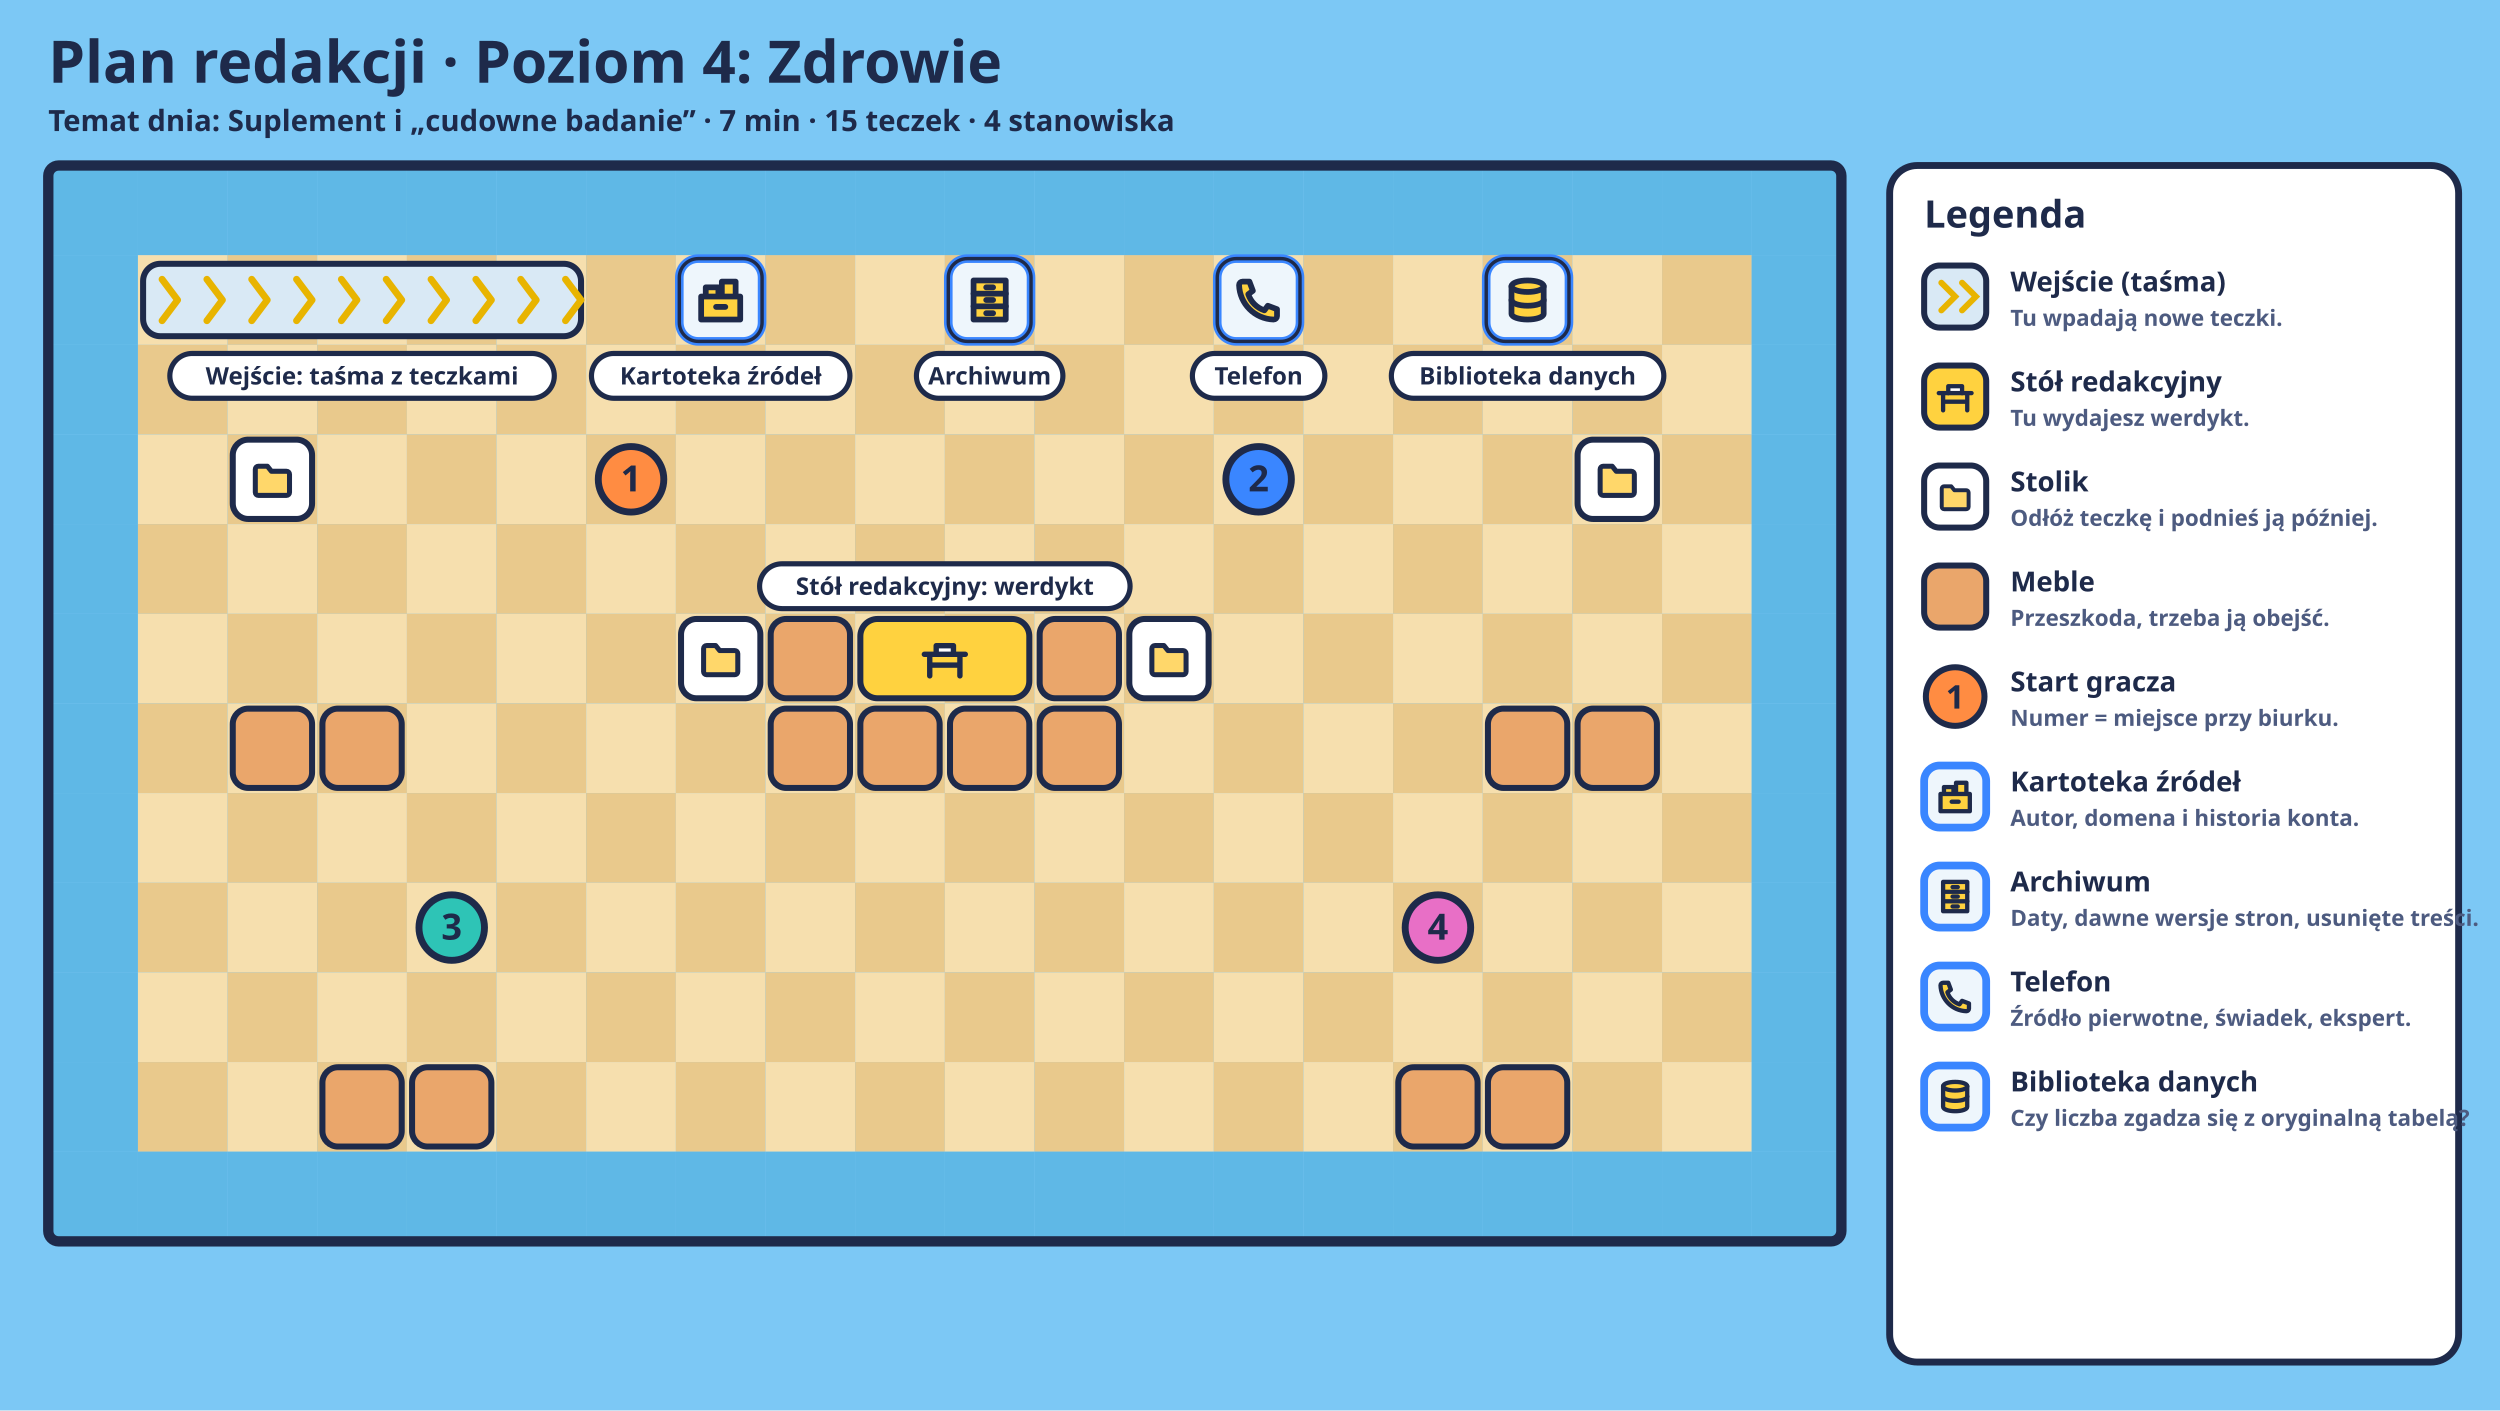
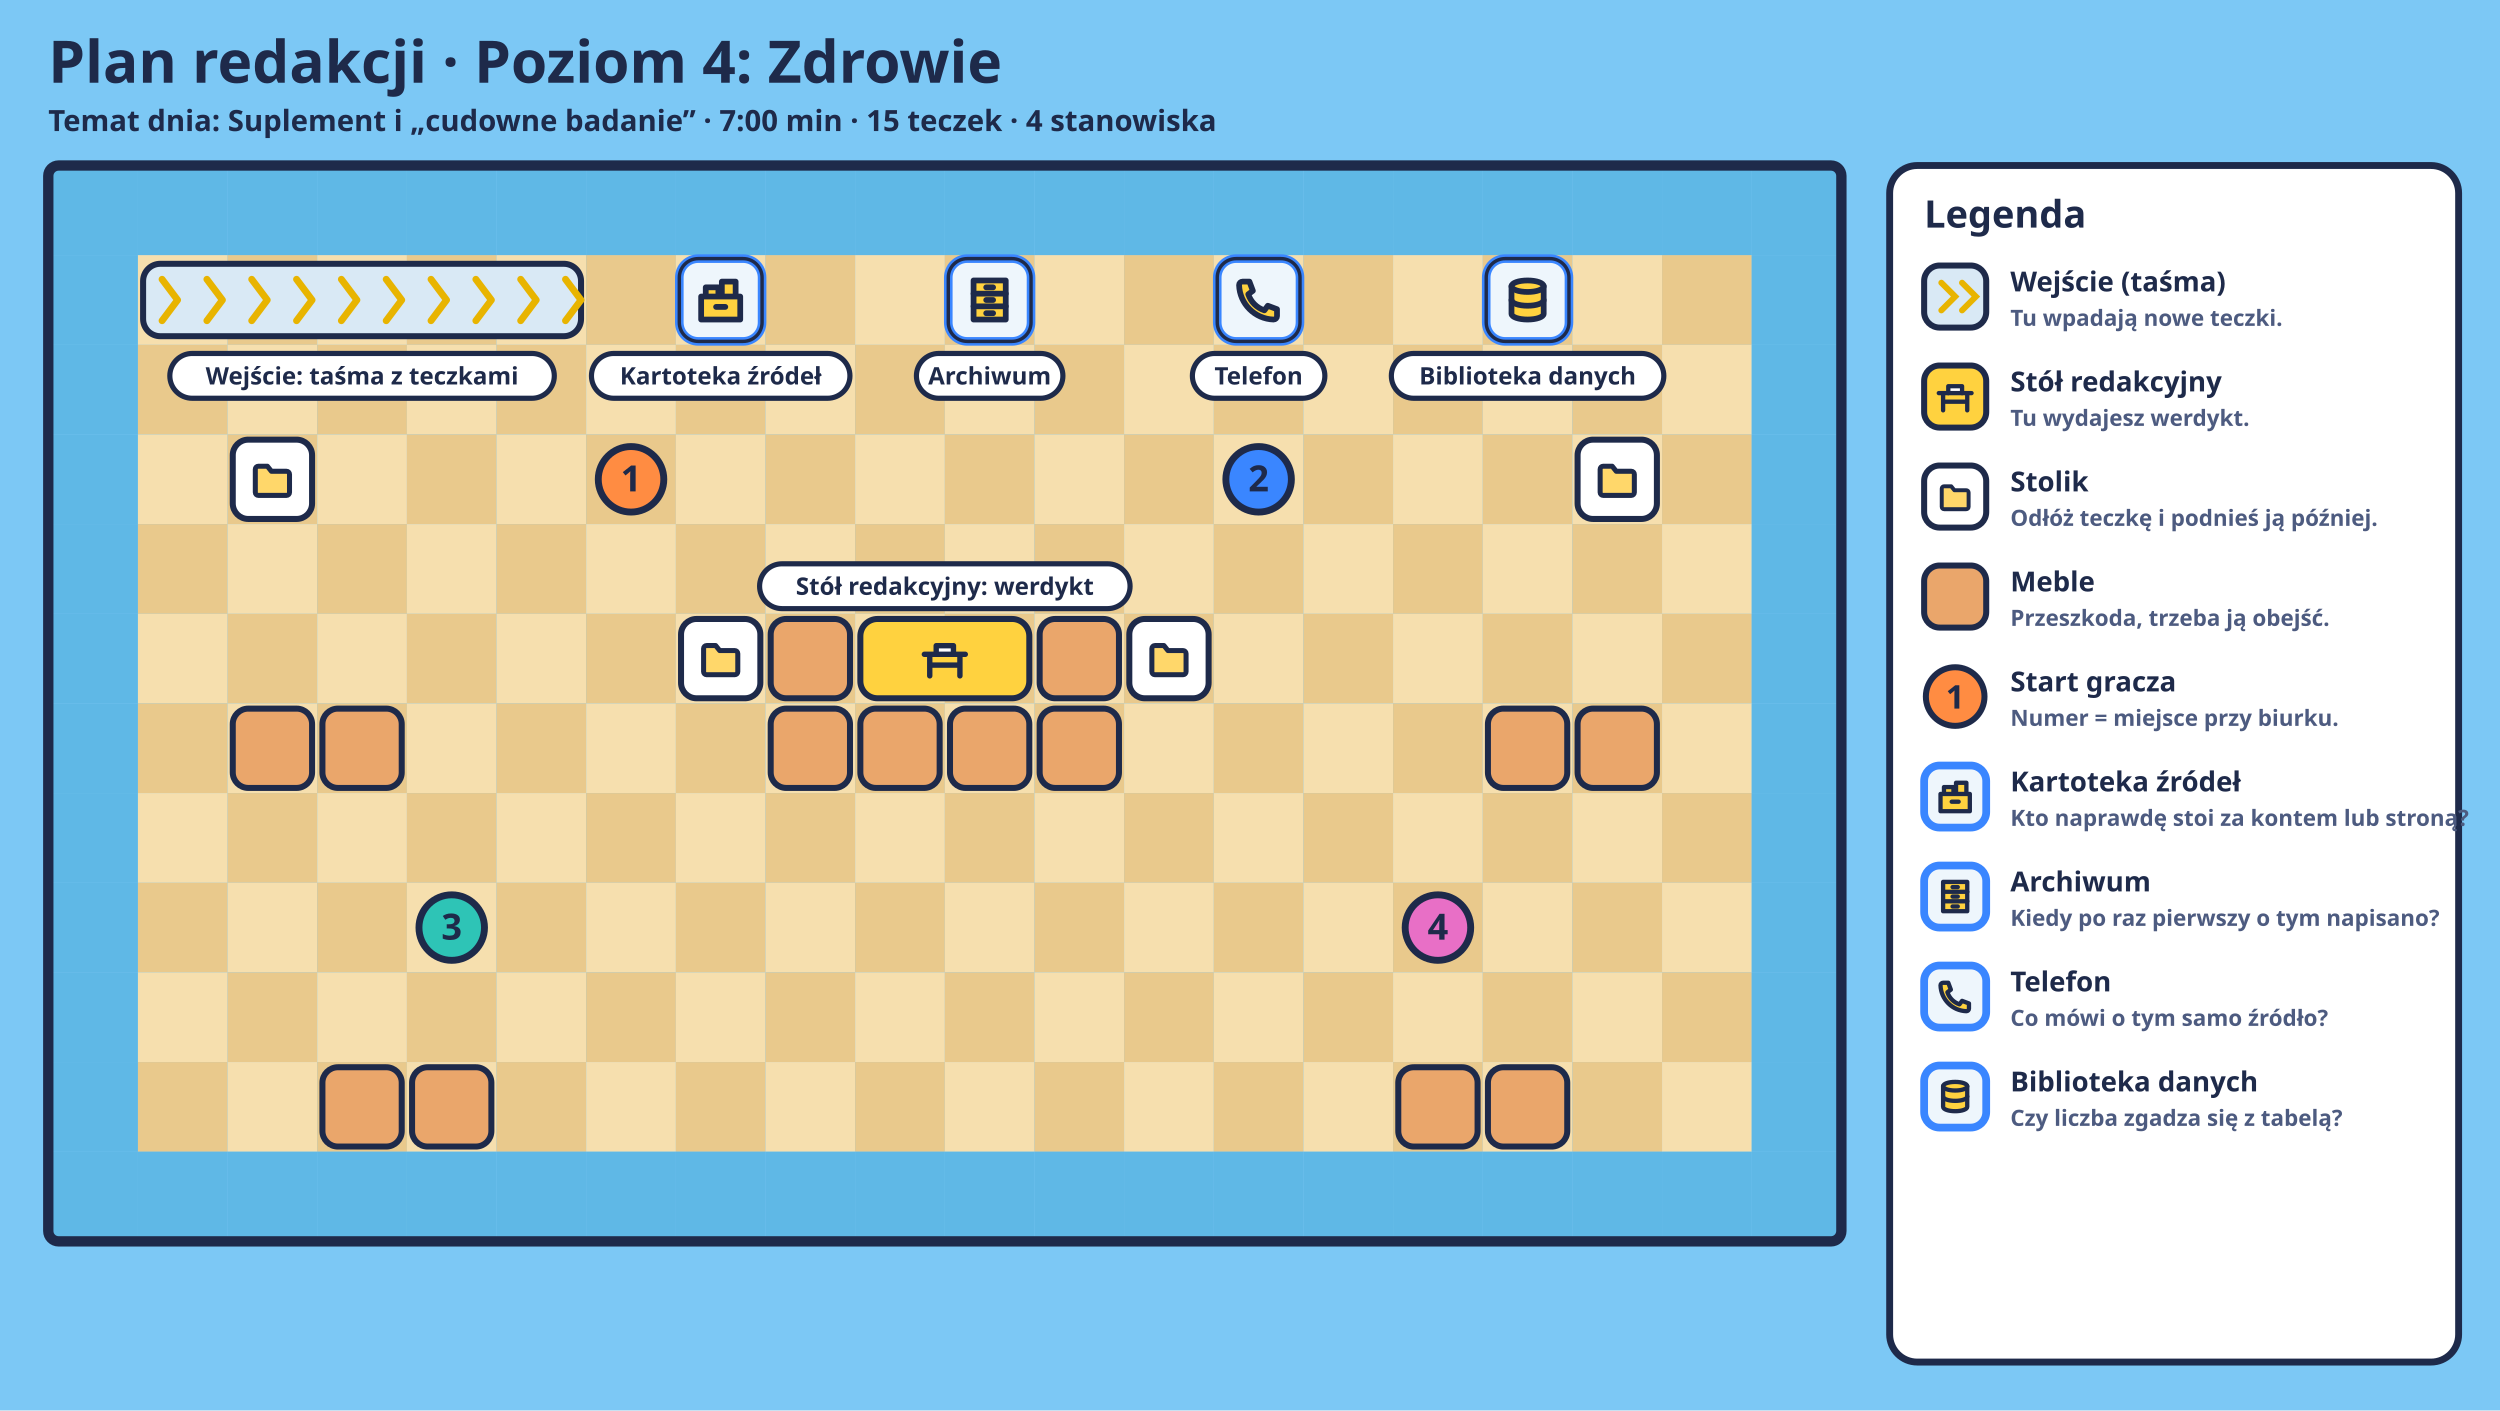
<svg xmlns="http://www.w3.org/2000/svg" viewBox="0 0 1450 818" width="1450" height="818" role="img" aria-label="Plan redakcji, Poziom 4: Zdrowie">
  <style>@font-face{font-family:'Baloo 2';font-weight:400 800;font-style:normal;font-display:block;src:url('../assets/fonts/baloo-2-latin.woff2') format('woff2');unicode-range:U+0000-00FF,U+0131,U+0152-0153,U+02BB-02BC,U+02C6,U+02DA,U+02DC,U+2000-206F,U+20AC,U+2122,U+2191,U+2193,U+2212,U+2215,U+FEFF,U+FFFD;}
@font-face{font-family:'Baloo 2';font-weight:400 800;font-style:normal;font-display:block;src:url('../assets/fonts/baloo-2-latin-ext.woff2') format('woff2');unicode-range:U+0100-02BA,U+02BD-02C5,U+02C7-02CC,U+02CE-02D7,U+02DD-02FF,U+0304,U+0308,U+0329,U+1D00-1DBF,U+1E00-1E9F,U+1EF2-1EFF,U+2020,U+20A0-20AB,U+20AD-20C0,U+2113,U+2C60-2C7F,U+A720-A7FF;}
@font-face{font-family:'Nunito';font-weight:400 800;font-style:normal;font-display:block;src:url('../assets/fonts/nunito-latin.woff2') format('woff2');unicode-range:U+0000-00FF,U+0131,U+0152-0153,U+02BB-02BC,U+02C6,U+02DA,U+02DC,U+2000-206F,U+20AC,U+2122,U+2191,U+2193,U+2212,U+2215,U+FEFF,U+FFFD;}
@font-face{font-family:'Nunito';font-weight:400 800;font-style:normal;font-display:block;src:url('../assets/fonts/nunito-latin-ext.woff2') format('woff2');unicode-range:U+0100-02BA,U+02BD-02C5,U+02C7-02CC,U+02CE-02D7,U+02DD-02FF,U+0304,U+0308,U+0329,U+1D00-1DBF,U+1E00-1E9F,U+1EF2-1EFF,U+2020,U+20A0-20AB,U+20AD-20C0,U+2113,U+2C60-2C7F,U+A720-A7FF;}</style>
  <rect width="1450" height="818" fill="#7cc8f5" />
  <text x="28" y="48" font-family="'Baloo 2',sans-serif" font-weight="800" font-size="34" fill="#1e2a4a">Plan redakcji · Poziom 4: Zdrowie</text>
-   <text x="28" y="76" font-family="Nunito,sans-serif" font-weight="700" font-size="17" fill="#1e2a4a">Temat dnia: Suplement i „cudowne badanie” · 7 min · 15 teczek · 4 stanowiska</text>
+   <text x="28" y="76" font-family="Nunito,sans-serif" font-weight="700" font-size="17" fill="#1e2a4a">Temat dnia: Suplement i „cudowne badanie” · 7:00 min · 15 teczek · 4 stanowiska</text>
  <rect x="28" y="96" width="52" height="52" fill="#5fb8e6" />
  <rect x="80" y="96" width="52" height="52" fill="#5fb8e6" />
  <rect x="132" y="96" width="52" height="52" fill="#5fb8e6" />
  <rect x="184" y="96" width="52" height="52" fill="#5fb8e6" />
  <rect x="236" y="96" width="52" height="52" fill="#5fb8e6" />
  <rect x="288" y="96" width="52" height="52" fill="#5fb8e6" />
  <rect x="340" y="96" width="52" height="52" fill="#5fb8e6" />
  <rect x="392" y="96" width="52" height="52" fill="#5fb8e6" />
  <rect x="444" y="96" width="52" height="52" fill="#5fb8e6" />
  <rect x="496" y="96" width="52" height="52" fill="#5fb8e6" />
  <rect x="548" y="96" width="52" height="52" fill="#5fb8e6" />
  <rect x="600" y="96" width="52" height="52" fill="#5fb8e6" />
  <rect x="652" y="96" width="52" height="52" fill="#5fb8e6" />
  <rect x="704" y="96" width="52" height="52" fill="#5fb8e6" />
  <rect x="756" y="96" width="52" height="52" fill="#5fb8e6" />
  <rect x="808" y="96" width="52" height="52" fill="#5fb8e6" />
  <rect x="860" y="96" width="52" height="52" fill="#5fb8e6" />
  <rect x="912" y="96" width="52" height="52" fill="#5fb8e6" />
  <rect x="964" y="96" width="52" height="52" fill="#5fb8e6" />
  <rect x="1016" y="96" width="52" height="52" fill="#5fb8e6" />
  <rect x="28" y="148" width="52" height="52" fill="#5fb8e6" />
  <rect x="80" y="148" width="52" height="52" fill="#f6dfae" />
  <rect x="132" y="148" width="52" height="52" fill="#e9c98c" />
  <rect x="184" y="148" width="52" height="52" fill="#f6dfae" />
  <rect x="236" y="148" width="52" height="52" fill="#e9c98c" />
  <rect x="288" y="148" width="52" height="52" fill="#f6dfae" />
  <rect x="340" y="148" width="52" height="52" fill="#e9c98c" />
  <rect x="392" y="148" width="52" height="52" fill="#f6dfae" />
  <rect x="444" y="148" width="52" height="52" fill="#e9c98c" />
  <rect x="496" y="148" width="52" height="52" fill="#f6dfae" />
  <rect x="548" y="148" width="52" height="52" fill="#e9c98c" />
  <rect x="600" y="148" width="52" height="52" fill="#f6dfae" />
  <rect x="652" y="148" width="52" height="52" fill="#e9c98c" />
  <rect x="704" y="148" width="52" height="52" fill="#f6dfae" />
  <rect x="756" y="148" width="52" height="52" fill="#e9c98c" />
  <rect x="808" y="148" width="52" height="52" fill="#f6dfae" />
  <rect x="860" y="148" width="52" height="52" fill="#e9c98c" />
  <rect x="912" y="148" width="52" height="52" fill="#f6dfae" />
  <rect x="964" y="148" width="52" height="52" fill="#e9c98c" />
  <rect x="1016" y="148" width="52" height="52" fill="#5fb8e6" />
  <rect x="28" y="200" width="52" height="52" fill="#5fb8e6" />
  <rect x="80" y="200" width="52" height="52" fill="#e9c98c" />
  <rect x="132" y="200" width="52" height="52" fill="#f6dfae" />
  <rect x="184" y="200" width="52" height="52" fill="#e9c98c" />
  <rect x="236" y="200" width="52" height="52" fill="#f6dfae" />
  <rect x="288" y="200" width="52" height="52" fill="#e9c98c" />
  <rect x="340" y="200" width="52" height="52" fill="#f6dfae" />
  <rect x="392" y="200" width="52" height="52" fill="#e9c98c" />
  <rect x="444" y="200" width="52" height="52" fill="#f6dfae" />
  <rect x="496" y="200" width="52" height="52" fill="#e9c98c" />
  <rect x="548" y="200" width="52" height="52" fill="#f6dfae" />
  <rect x="600" y="200" width="52" height="52" fill="#e9c98c" />
  <rect x="652" y="200" width="52" height="52" fill="#f6dfae" />
  <rect x="704" y="200" width="52" height="52" fill="#e9c98c" />
  <rect x="756" y="200" width="52" height="52" fill="#f6dfae" />
  <rect x="808" y="200" width="52" height="52" fill="#e9c98c" />
  <rect x="860" y="200" width="52" height="52" fill="#f6dfae" />
  <rect x="912" y="200" width="52" height="52" fill="#e9c98c" />
  <rect x="964" y="200" width="52" height="52" fill="#f6dfae" />
  <rect x="1016" y="200" width="52" height="52" fill="#5fb8e6" />
  <rect x="28" y="252" width="52" height="52" fill="#5fb8e6" />
  <rect x="80" y="252" width="52" height="52" fill="#f6dfae" />
  <rect x="132" y="252" width="52" height="52" fill="#e9c98c" />
  <rect x="184" y="252" width="52" height="52" fill="#f6dfae" />
  <rect x="236" y="252" width="52" height="52" fill="#e9c98c" />
  <rect x="288" y="252" width="52" height="52" fill="#f6dfae" />
  <rect x="340" y="252" width="52" height="52" fill="#e9c98c" />
  <rect x="392" y="252" width="52" height="52" fill="#f6dfae" />
  <rect x="444" y="252" width="52" height="52" fill="#e9c98c" />
  <rect x="496" y="252" width="52" height="52" fill="#f6dfae" />
  <rect x="548" y="252" width="52" height="52" fill="#e9c98c" />
  <rect x="600" y="252" width="52" height="52" fill="#f6dfae" />
  <rect x="652" y="252" width="52" height="52" fill="#e9c98c" />
  <rect x="704" y="252" width="52" height="52" fill="#f6dfae" />
  <rect x="756" y="252" width="52" height="52" fill="#e9c98c" />
  <rect x="808" y="252" width="52" height="52" fill="#f6dfae" />
  <rect x="860" y="252" width="52" height="52" fill="#e9c98c" />
  <rect x="912" y="252" width="52" height="52" fill="#f6dfae" />
  <rect x="964" y="252" width="52" height="52" fill="#e9c98c" />
  <rect x="1016" y="252" width="52" height="52" fill="#5fb8e6" />
  <rect x="28" y="304" width="52" height="52" fill="#5fb8e6" />
  <rect x="80" y="304" width="52" height="52" fill="#e9c98c" />
  <rect x="132" y="304" width="52" height="52" fill="#f6dfae" />
  <rect x="184" y="304" width="52" height="52" fill="#e9c98c" />
  <rect x="236" y="304" width="52" height="52" fill="#f6dfae" />
  <rect x="288" y="304" width="52" height="52" fill="#e9c98c" />
  <rect x="340" y="304" width="52" height="52" fill="#f6dfae" />
  <rect x="392" y="304" width="52" height="52" fill="#e9c98c" />
  <rect x="444" y="304" width="52" height="52" fill="#f6dfae" />
  <rect x="496" y="304" width="52" height="52" fill="#e9c98c" />
  <rect x="548" y="304" width="52" height="52" fill="#f6dfae" />
  <rect x="600" y="304" width="52" height="52" fill="#e9c98c" />
  <rect x="652" y="304" width="52" height="52" fill="#f6dfae" />
  <rect x="704" y="304" width="52" height="52" fill="#e9c98c" />
  <rect x="756" y="304" width="52" height="52" fill="#f6dfae" />
  <rect x="808" y="304" width="52" height="52" fill="#e9c98c" />
  <rect x="860" y="304" width="52" height="52" fill="#f6dfae" />
  <rect x="912" y="304" width="52" height="52" fill="#e9c98c" />
  <rect x="964" y="304" width="52" height="52" fill="#f6dfae" />
  <rect x="1016" y="304" width="52" height="52" fill="#5fb8e6" />
  <rect x="28" y="356" width="52" height="52" fill="#5fb8e6" />
  <rect x="80" y="356" width="52" height="52" fill="#f6dfae" />
  <rect x="132" y="356" width="52" height="52" fill="#e9c98c" />
  <rect x="184" y="356" width="52" height="52" fill="#f6dfae" />
  <rect x="236" y="356" width="52" height="52" fill="#e9c98c" />
  <rect x="288" y="356" width="52" height="52" fill="#f6dfae" />
  <rect x="340" y="356" width="52" height="52" fill="#e9c98c" />
  <rect x="392" y="356" width="52" height="52" fill="#f6dfae" />
  <rect x="444" y="356" width="52" height="52" fill="#e9c98c" />
  <rect x="496" y="356" width="52" height="52" fill="#f6dfae" />
  <rect x="548" y="356" width="52" height="52" fill="#e9c98c" />
  <rect x="600" y="356" width="52" height="52" fill="#f6dfae" />
  <rect x="652" y="356" width="52" height="52" fill="#e9c98c" />
  <rect x="704" y="356" width="52" height="52" fill="#f6dfae" />
  <rect x="756" y="356" width="52" height="52" fill="#e9c98c" />
  <rect x="808" y="356" width="52" height="52" fill="#f6dfae" />
  <rect x="860" y="356" width="52" height="52" fill="#e9c98c" />
  <rect x="912" y="356" width="52" height="52" fill="#f6dfae" />
  <rect x="964" y="356" width="52" height="52" fill="#e9c98c" />
  <rect x="1016" y="356" width="52" height="52" fill="#5fb8e6" />
  <rect x="28" y="408" width="52" height="52" fill="#5fb8e6" />
  <rect x="80" y="408" width="52" height="52" fill="#e9c98c" />
  <rect x="132" y="408" width="52" height="52" fill="#f6dfae" />
  <rect x="184" y="408" width="52" height="52" fill="#e9c98c" />
  <rect x="236" y="408" width="52" height="52" fill="#f6dfae" />
  <rect x="288" y="408" width="52" height="52" fill="#e9c98c" />
  <rect x="340" y="408" width="52" height="52" fill="#f6dfae" />
  <rect x="392" y="408" width="52" height="52" fill="#e9c98c" />
  <rect x="444" y="408" width="52" height="52" fill="#f6dfae" />
  <rect x="496" y="408" width="52" height="52" fill="#e9c98c" />
  <rect x="548" y="408" width="52" height="52" fill="#f6dfae" />
  <rect x="600" y="408" width="52" height="52" fill="#e9c98c" />
  <rect x="652" y="408" width="52" height="52" fill="#f6dfae" />
  <rect x="704" y="408" width="52" height="52" fill="#e9c98c" />
  <rect x="756" y="408" width="52" height="52" fill="#f6dfae" />
  <rect x="808" y="408" width="52" height="52" fill="#e9c98c" />
  <rect x="860" y="408" width="52" height="52" fill="#f6dfae" />
  <rect x="912" y="408" width="52" height="52" fill="#e9c98c" />
  <rect x="964" y="408" width="52" height="52" fill="#f6dfae" />
  <rect x="1016" y="408" width="52" height="52" fill="#5fb8e6" />
  <rect x="28" y="460" width="52" height="52" fill="#5fb8e6" />
  <rect x="80" y="460" width="52" height="52" fill="#f6dfae" />
  <rect x="132" y="460" width="52" height="52" fill="#e9c98c" />
  <rect x="184" y="460" width="52" height="52" fill="#f6dfae" />
  <rect x="236" y="460" width="52" height="52" fill="#e9c98c" />
  <rect x="288" y="460" width="52" height="52" fill="#f6dfae" />
  <rect x="340" y="460" width="52" height="52" fill="#e9c98c" />
  <rect x="392" y="460" width="52" height="52" fill="#f6dfae" />
  <rect x="444" y="460" width="52" height="52" fill="#e9c98c" />
  <rect x="496" y="460" width="52" height="52" fill="#f6dfae" />
  <rect x="548" y="460" width="52" height="52" fill="#e9c98c" />
  <rect x="600" y="460" width="52" height="52" fill="#f6dfae" />
  <rect x="652" y="460" width="52" height="52" fill="#e9c98c" />
  <rect x="704" y="460" width="52" height="52" fill="#f6dfae" />
  <rect x="756" y="460" width="52" height="52" fill="#e9c98c" />
  <rect x="808" y="460" width="52" height="52" fill="#f6dfae" />
  <rect x="860" y="460" width="52" height="52" fill="#e9c98c" />
  <rect x="912" y="460" width="52" height="52" fill="#f6dfae" />
  <rect x="964" y="460" width="52" height="52" fill="#e9c98c" />
  <rect x="1016" y="460" width="52" height="52" fill="#5fb8e6" />
  <rect x="28" y="512" width="52" height="52" fill="#5fb8e6" />
  <rect x="80" y="512" width="52" height="52" fill="#e9c98c" />
  <rect x="132" y="512" width="52" height="52" fill="#f6dfae" />
  <rect x="184" y="512" width="52" height="52" fill="#e9c98c" />
  <rect x="236" y="512" width="52" height="52" fill="#f6dfae" />
  <rect x="288" y="512" width="52" height="52" fill="#e9c98c" />
  <rect x="340" y="512" width="52" height="52" fill="#f6dfae" />
  <rect x="392" y="512" width="52" height="52" fill="#e9c98c" />
  <rect x="444" y="512" width="52" height="52" fill="#f6dfae" />
  <rect x="496" y="512" width="52" height="52" fill="#e9c98c" />
  <rect x="548" y="512" width="52" height="52" fill="#f6dfae" />
  <rect x="600" y="512" width="52" height="52" fill="#e9c98c" />
  <rect x="652" y="512" width="52" height="52" fill="#f6dfae" />
  <rect x="704" y="512" width="52" height="52" fill="#e9c98c" />
  <rect x="756" y="512" width="52" height="52" fill="#f6dfae" />
  <rect x="808" y="512" width="52" height="52" fill="#e9c98c" />
  <rect x="860" y="512" width="52" height="52" fill="#f6dfae" />
  <rect x="912" y="512" width="52" height="52" fill="#e9c98c" />
  <rect x="964" y="512" width="52" height="52" fill="#f6dfae" />
  <rect x="1016" y="512" width="52" height="52" fill="#5fb8e6" />
  <rect x="28" y="564" width="52" height="52" fill="#5fb8e6" />
  <rect x="80" y="564" width="52" height="52" fill="#f6dfae" />
  <rect x="132" y="564" width="52" height="52" fill="#e9c98c" />
  <rect x="184" y="564" width="52" height="52" fill="#f6dfae" />
  <rect x="236" y="564" width="52" height="52" fill="#e9c98c" />
  <rect x="288" y="564" width="52" height="52" fill="#f6dfae" />
  <rect x="340" y="564" width="52" height="52" fill="#e9c98c" />
  <rect x="392" y="564" width="52" height="52" fill="#f6dfae" />
  <rect x="444" y="564" width="52" height="52" fill="#e9c98c" />
  <rect x="496" y="564" width="52" height="52" fill="#f6dfae" />
  <rect x="548" y="564" width="52" height="52" fill="#e9c98c" />
  <rect x="600" y="564" width="52" height="52" fill="#f6dfae" />
  <rect x="652" y="564" width="52" height="52" fill="#e9c98c" />
  <rect x="704" y="564" width="52" height="52" fill="#f6dfae" />
  <rect x="756" y="564" width="52" height="52" fill="#e9c98c" />
  <rect x="808" y="564" width="52" height="52" fill="#f6dfae" />
  <rect x="860" y="564" width="52" height="52" fill="#e9c98c" />
  <rect x="912" y="564" width="52" height="52" fill="#f6dfae" />
  <rect x="964" y="564" width="52" height="52" fill="#e9c98c" />
  <rect x="1016" y="564" width="52" height="52" fill="#5fb8e6" />
  <rect x="28" y="616" width="52" height="52" fill="#5fb8e6" />
  <rect x="80" y="616" width="52" height="52" fill="#e9c98c" />
  <rect x="132" y="616" width="52" height="52" fill="#f6dfae" />
  <rect x="184" y="616" width="52" height="52" fill="#e9c98c" />
  <rect x="236" y="616" width="52" height="52" fill="#f6dfae" />
  <rect x="288" y="616" width="52" height="52" fill="#e9c98c" />
  <rect x="340" y="616" width="52" height="52" fill="#f6dfae" />
  <rect x="392" y="616" width="52" height="52" fill="#e9c98c" />
  <rect x="444" y="616" width="52" height="52" fill="#f6dfae" />
  <rect x="496" y="616" width="52" height="52" fill="#e9c98c" />
  <rect x="548" y="616" width="52" height="52" fill="#f6dfae" />
  <rect x="600" y="616" width="52" height="52" fill="#e9c98c" />
  <rect x="652" y="616" width="52" height="52" fill="#f6dfae" />
  <rect x="704" y="616" width="52" height="52" fill="#e9c98c" />
  <rect x="756" y="616" width="52" height="52" fill="#f6dfae" />
  <rect x="808" y="616" width="52" height="52" fill="#e9c98c" />
  <rect x="860" y="616" width="52" height="52" fill="#f6dfae" />
  <rect x="912" y="616" width="52" height="52" fill="#e9c98c" />
  <rect x="964" y="616" width="52" height="52" fill="#f6dfae" />
  <rect x="1016" y="616" width="52" height="52" fill="#5fb8e6" />
  <rect x="28" y="668" width="52" height="52" fill="#5fb8e6" />
  <rect x="80" y="668" width="52" height="52" fill="#5fb8e6" />
  <rect x="132" y="668" width="52" height="52" fill="#5fb8e6" />
  <rect x="184" y="668" width="52" height="52" fill="#5fb8e6" />
  <rect x="236" y="668" width="52" height="52" fill="#5fb8e6" />
  <rect x="288" y="668" width="52" height="52" fill="#5fb8e6" />
  <rect x="340" y="668" width="52" height="52" fill="#5fb8e6" />
  <rect x="392" y="668" width="52" height="52" fill="#5fb8e6" />
  <rect x="444" y="668" width="52" height="52" fill="#5fb8e6" />
  <rect x="496" y="668" width="52" height="52" fill="#5fb8e6" />
  <rect x="548" y="668" width="52" height="52" fill="#5fb8e6" />
  <rect x="600" y="668" width="52" height="52" fill="#5fb8e6" />
  <rect x="652" y="668" width="52" height="52" fill="#5fb8e6" />
  <rect x="704" y="668" width="52" height="52" fill="#5fb8e6" />
  <rect x="756" y="668" width="52" height="52" fill="#5fb8e6" />
  <rect x="808" y="668" width="52" height="52" fill="#5fb8e6" />
  <rect x="860" y="668" width="52" height="52" fill="#5fb8e6" />
  <rect x="912" y="668" width="52" height="52" fill="#5fb8e6" />
  <rect x="964" y="668" width="52" height="52" fill="#5fb8e6" />
  <rect x="1016" y="668" width="52" height="52" fill="#5fb8e6" />
  <rect x="28" y="96" width="1040" height="624" fill="none" stroke="#1e2a4a" stroke-width="6" rx="6" />
  <rect x="447" y="359" width="46" height="46" rx="9" fill="#eaa66b" stroke="#1e2a4a" stroke-width="3.5" />
  <rect x="603" y="359" width="46" height="46" rx="9" fill="#eaa66b" stroke="#1e2a4a" stroke-width="3.5" />
  <rect x="135" y="411" width="46" height="46" rx="9" fill="#eaa66b" stroke="#1e2a4a" stroke-width="3.5" />
  <rect x="187" y="411" width="46" height="46" rx="9" fill="#eaa66b" stroke="#1e2a4a" stroke-width="3.5" />
  <rect x="447" y="411" width="46" height="46" rx="9" fill="#eaa66b" stroke="#1e2a4a" stroke-width="3.5" />
  <rect x="499" y="411" width="46" height="46" rx="9" fill="#eaa66b" stroke="#1e2a4a" stroke-width="3.5" />
  <rect x="551" y="411" width="46" height="46" rx="9" fill="#eaa66b" stroke="#1e2a4a" stroke-width="3.5" />
  <rect x="603" y="411" width="46" height="46" rx="9" fill="#eaa66b" stroke="#1e2a4a" stroke-width="3.5" />
  <rect x="863" y="411" width="46" height="46" rx="9" fill="#eaa66b" stroke="#1e2a4a" stroke-width="3.5" />
  <rect x="915" y="411" width="46" height="46" rx="9" fill="#eaa66b" stroke="#1e2a4a" stroke-width="3.5" />
  <rect x="187" y="619" width="46" height="46" rx="9" fill="#eaa66b" stroke="#1e2a4a" stroke-width="3.5" />
  <rect x="239" y="619" width="46" height="46" rx="9" fill="#eaa66b" stroke="#1e2a4a" stroke-width="3.5" />
  <rect x="811" y="619" width="46" height="46" rx="9" fill="#eaa66b" stroke="#1e2a4a" stroke-width="3.5" />
  <rect x="863" y="619" width="46" height="46" rx="9" fill="#eaa66b" stroke="#1e2a4a" stroke-width="3.5" />
  <rect x="83" y="153" width="254" height="42" rx="10" fill="#d9e9f5" stroke="#1e2a4a" stroke-width="3.5" />
  <path d="M94 162l9 12l-9 12" fill="none" stroke="#e8b400" stroke-width="4" stroke-linecap="round" stroke-linejoin="round" />
  <path d="M120 162l9 12l-9 12" fill="none" stroke="#e8b400" stroke-width="4" stroke-linecap="round" stroke-linejoin="round" />
  <path d="M146 162l9 12l-9 12" fill="none" stroke="#e8b400" stroke-width="4" stroke-linecap="round" stroke-linejoin="round" />
  <path d="M172 162l9 12l-9 12" fill="none" stroke="#e8b400" stroke-width="4" stroke-linecap="round" stroke-linejoin="round" />
  <path d="M198 162l9 12l-9 12" fill="none" stroke="#e8b400" stroke-width="4" stroke-linecap="round" stroke-linejoin="round" />
  <path d="M224 162l9 12l-9 12" fill="none" stroke="#e8b400" stroke-width="4" stroke-linecap="round" stroke-linejoin="round" />
  <path d="M250 162l9 12l-9 12" fill="none" stroke="#e8b400" stroke-width="4" stroke-linecap="round" stroke-linejoin="round" />
  <path d="M276 162l9 12l-9 12" fill="none" stroke="#e8b400" stroke-width="4" stroke-linecap="round" stroke-linejoin="round" />
  <path d="M302 162l9 12l-9 12" fill="none" stroke="#e8b400" stroke-width="4" stroke-linecap="round" stroke-linejoin="round" />
  <path d="M328 162l9 12l-9 12" fill="none" stroke="#e8b400" stroke-width="4" stroke-linecap="round" stroke-linejoin="round" />
  <rect x="394" y="150" width="48" height="48" rx="11" fill="#eef6fc" stroke="#3a86ff" stroke-width="5" />
  <rect x="394" y="150" width="48" height="48" rx="11" fill="none" stroke="#1e2a4a" stroke-width="2" />
  <g transform="translate(402 158)">
    <svg x="0" y="0" viewBox="0 0 24 24" width="32" height="32" fill="none" stroke="#1e2a4a" stroke-width="2.5" stroke-linecap="round" stroke-linejoin="round" aria-hidden="true">
      <path d="M5.5 10.5V6.5H11v4M12.5 10.5V4h6v6.5" style="fill:#ffd23f" />
      <path d="M3.5 10.5h17v10h-17Z" style="fill:#ffd23f" />
      <path d="M10 15h4" />
    </svg>
  </g>
  <rect x="550" y="150" width="48" height="48" rx="11" fill="#eef6fc" stroke="#3a86ff" stroke-width="5" />
  <rect x="550" y="150" width="48" height="48" rx="11" fill="none" stroke="#1e2a4a" stroke-width="2" />
  <g transform="translate(558 158)">
    <svg x="0" y="0" viewBox="0 0 24 24" width="32" height="32" fill="none" stroke="#1e2a4a" stroke-width="2.5" stroke-linecap="round" stroke-linejoin="round" aria-hidden="true">
      <path d="M5 3.5h14v17H5Z" style="fill:#ffd23f" />
      <path d="M5 9.25h14M5 14.75h14M10.5 6.5h3M10.5 12h3M10.5 17.75h3" />
    </svg>
  </g>
  <rect x="706" y="150" width="48" height="48" rx="11" fill="#eef6fc" stroke="#3a86ff" stroke-width="5" />
  <rect x="706" y="150" width="48" height="48" rx="11" fill="none" stroke="#1e2a4a" stroke-width="2" />
  <g transform="translate(714 158)">
    <svg x="0" y="0" viewBox="0 0 24 24" width="32" height="32" fill="none" stroke="#1e2a4a" stroke-width="2.5" stroke-linecap="round" stroke-linejoin="round" aria-hidden="true">
      <path d="M5 4h3l1.5 4-2 1.5a11 11 0 0 0 7 7l1.5-2 4 1.5v3A1.5 1.5 0 0 1 18.5 20.5 15.5 15.5 0 0 1 3.5 5.5 1.5 1.5 0 0 1 5 4Z" style="fill:#ffd23f" />
    </svg>
  </g>
  <rect x="862" y="150" width="48" height="48" rx="11" fill="#eef6fc" stroke="#3a86ff" stroke-width="5" />
  <rect x="862" y="150" width="48" height="48" rx="11" fill="none" stroke="#1e2a4a" stroke-width="2" />
  <g transform="translate(870 158)">
    <svg x="0" y="0" viewBox="0 0 24 24" width="32" height="32" fill="none" stroke="#1e2a4a" stroke-width="2.5" stroke-linecap="round" stroke-linejoin="round" aria-hidden="true">
      <path d="M5 6c0-1.4 3.1-2.5 7-2.5s7 1.1 7 2.5v12c0 1.4-3.1 2.5-7 2.5S5 19.4 5 18Z" style="fill:#ffd23f" />
      <path d="M5 6c0 1.4 3.1 2.5 7 2.5S19 7.4 19 6M5 12c0 1.4 3.1 2.5 7 2.5s7-1.1 7-2.5" />
    </svg>
  </g>
  <rect x="135" y="255" width="46" height="46" rx="9" fill="#ffffff" stroke="#1e2a4a" stroke-width="3.5" />
  <g transform="translate(144 264)">
    <svg x="0" y="0" viewBox="0 0 24 24" width="28" height="28" fill="none" stroke="#1e2a4a" stroke-width="2.5" stroke-linecap="round" stroke-linejoin="round" aria-hidden="true">
      <path d="M3.5 7A1.5 1.5 0 0 1 5 5.5h4.5l2 2.5H19a1.5 1.5 0 0 1 1.5 1.5v9A1.5 1.5 0 0 1 19 20H5a1.5 1.5 0 0 1-1.5-1.5Z" style="fill:#ffd76a" />
    </svg>
  </g>
  <rect x="915" y="255" width="46" height="46" rx="9" fill="#ffffff" stroke="#1e2a4a" stroke-width="3.5" />
  <g transform="translate(924 264)">
    <svg x="0" y="0" viewBox="0 0 24 24" width="28" height="28" fill="none" stroke="#1e2a4a" stroke-width="2.5" stroke-linecap="round" stroke-linejoin="round" aria-hidden="true">
      <path d="M3.5 7A1.5 1.5 0 0 1 5 5.5h4.5l2 2.5H19a1.5 1.5 0 0 1 1.5 1.5v9A1.5 1.5 0 0 1 19 20H5a1.5 1.5 0 0 1-1.5-1.5Z" style="fill:#ffd76a" />
    </svg>
  </g>
  <rect x="395" y="359" width="46" height="46" rx="9" fill="#ffffff" stroke="#1e2a4a" stroke-width="3.5" />
  <g transform="translate(404 368)">
    <svg x="0" y="0" viewBox="0 0 24 24" width="28" height="28" fill="none" stroke="#1e2a4a" stroke-width="2.5" stroke-linecap="round" stroke-linejoin="round" aria-hidden="true">
      <path d="M3.5 7A1.5 1.5 0 0 1 5 5.5h4.5l2 2.5H19a1.5 1.5 0 0 1 1.5 1.5v9A1.5 1.5 0 0 1 19 20H5a1.5 1.5 0 0 1-1.5-1.5Z" style="fill:#ffd76a" />
    </svg>
  </g>
  <rect x="499" y="359" width="98" height="46" rx="10" fill="#ffd23f" stroke="#1e2a4a" stroke-width="3.5" />
  <g transform="translate(533 367)">
    <svg x="0" y="0" viewBox="0 0 24 24" width="30" height="30" fill="none" stroke="#1e2a4a" stroke-width="2.5" stroke-linecap="round" stroke-linejoin="round" aria-hidden="true">
      <path d="M8 10V6h8v4" style="fill:#ffffff" />
      <path d="M2.5 10h19M5 10v10M19 10v10M5 15h14" />
    </svg>
  </g>
  <rect x="655" y="359" width="46" height="46" rx="9" fill="#ffffff" stroke="#1e2a4a" stroke-width="3.5" />
  <g transform="translate(664 368)">
    <svg x="0" y="0" viewBox="0 0 24 24" width="28" height="28" fill="none" stroke="#1e2a4a" stroke-width="2.5" stroke-linecap="round" stroke-linejoin="round" aria-hidden="true">
      <path d="M3.5 7A1.5 1.5 0 0 1 5 5.5h4.5l2 2.5H19a1.5 1.5 0 0 1 1.5 1.5v9A1.5 1.5 0 0 1 19 20H5a1.5 1.5 0 0 1-1.5-1.5Z" style="fill:#ffd76a" />
    </svg>
  </g>
  <circle cx="366" cy="278" r="19" fill="#ff8c42" stroke="#1e2a4a" stroke-width="4" />
  <text x="366" y="285" text-anchor="middle" font-family="'Baloo 2',sans-serif" font-weight="800" font-size="21" fill="#1e2a4a">1</text>
  <circle cx="730" cy="278" r="19" fill="#3a86ff" stroke="#1e2a4a" stroke-width="4" />
  <text x="730" y="285" text-anchor="middle" font-family="'Baloo 2',sans-serif" font-weight="800" font-size="21" fill="#1e2a4a">2</text>
  <circle cx="262" cy="538" r="19" fill="#2ec4b6" stroke="#1e2a4a" stroke-width="4" />
  <text x="262" y="545" text-anchor="middle" font-family="'Baloo 2',sans-serif" font-weight="800" font-size="21" fill="#1e2a4a">3</text>
  <circle cx="834" cy="538" r="19" fill="#e86fc6" stroke="#1e2a4a" stroke-width="4" />
  <text x="834" y="545" text-anchor="middle" font-family="'Baloo 2',sans-serif" font-weight="800" font-size="21" fill="#1e2a4a">4</text>
  <rect x="98.5" y="205" width="223" height="26" rx="13" fill="#ffffff" stroke="#1e2a4a" stroke-width="3" />
  <text x="210" y="223" text-anchor="middle" font-family="'Baloo 2',sans-serif" font-weight="700" font-size="14" fill="#1e2a4a">Wejście: taśma z teczkami</text>
  <rect x="343.04" y="205" width="149.92" height="26" rx="13" fill="#ffffff" stroke="#1e2a4a" stroke-width="3" />
  <text x="418" y="223" text-anchor="middle" font-family="'Baloo 2',sans-serif" font-weight="700" font-size="14" fill="#1e2a4a">Kartoteka źródeł</text>
  <rect x="531.52" y="205" width="84.96" height="26" rx="13" fill="#ffffff" stroke="#1e2a4a" stroke-width="3" />
  <text x="574" y="223" text-anchor="middle" font-family="'Baloo 2',sans-serif" font-weight="700" font-size="14" fill="#1e2a4a">Archiwum</text>
  <rect x="691.58" y="205" width="76.84" height="26" rx="13" fill="#ffffff" stroke="#1e2a4a" stroke-width="3" />
  <text x="730" y="223" text-anchor="middle" font-family="'Baloo 2',sans-serif" font-weight="700" font-size="14" fill="#1e2a4a">Telefon</text>
  <rect x="806.98" y="205" width="158.04" height="26" rx="13" fill="#ffffff" stroke="#1e2a4a" stroke-width="3" />
  <text x="886" y="223" text-anchor="middle" font-family="'Baloo 2',sans-serif" font-weight="700" font-size="14" fill="#1e2a4a">Biblioteka danych</text>
  <rect x="440.56" y="327" width="214.88" height="26" rx="13" fill="#ffffff" stroke="#1e2a4a" stroke-width="3" />
  <text x="548" y="345" text-anchor="middle" font-family="'Baloo 2',sans-serif" font-weight="700" font-size="14" fill="#1e2a4a">Stół redakcyjny: werdykt</text>
  <rect x="1096" y="96" width="330" height="694" rx="16" fill="#ffffff" stroke="#1e2a4a" stroke-width="4" />
  <text x="1116" y="132" font-family="'Baloo 2',sans-serif" font-weight="800" font-size="22" fill="#1e2a4a">Legenda</text>
  <rect x="1116" y="154" width="36" height="36" rx="9" fill="#d9e9f5" stroke="#1e2a4a" stroke-width="3.5" />
  <path d="M1126 164l8 8l-8 8M1138 164l8 8l-8 8" fill="none" stroke="#e8b400" stroke-width="3.5" stroke-linecap="round" />
  <text x="1166" y="169" font-family="'Baloo 2',sans-serif" font-weight="700" font-size="16" fill="#1e2a4a">Wejście (taśma)</text>
  <text x="1166" y="189" font-family="Nunito,sans-serif" font-weight="600" font-size="13" fill="#4d5b80">Tu wpadają nowe teczki.</text>
  <rect x="1116" y="212" width="36" height="36" rx="9" fill="#ffd23f" stroke="#1e2a4a" stroke-width="3.5" />
  <g transform="translate(1122 218)">
    <svg x="0" y="0" viewBox="0 0 24 24" width="24" height="24" fill="none" stroke="#1e2a4a" stroke-width="2.5" stroke-linecap="round" stroke-linejoin="round" aria-hidden="true">
      <path d="M8 10V6h8v4" style="fill:#ffffff" />
      <path d="M2.5 10h19M5 10v10M19 10v10M5 15h14" />
    </svg>
  </g>
  <text x="1166" y="227" font-family="'Baloo 2',sans-serif" font-weight="700" font-size="16" fill="#1e2a4a">Stół redakcyjny</text>
  <text x="1166" y="247" font-family="Nunito,sans-serif" font-weight="600" font-size="13" fill="#4d5b80">Tu wydajesz werdykt.</text>
  <rect x="1116" y="270" width="36" height="36" rx="9" fill="#ffffff" stroke="#1e2a4a" stroke-width="3.5" />
  <g transform="translate(1123 277)">
    <svg x="0" y="0" viewBox="0 0 24 24" width="22" height="22" fill="none" stroke="#1e2a4a" stroke-width="2.5" stroke-linecap="round" stroke-linejoin="round" aria-hidden="true">
      <path d="M3.5 7A1.5 1.5 0 0 1 5 5.5h4.5l2 2.5H19a1.5 1.5 0 0 1 1.5 1.5v9A1.5 1.5 0 0 1 19 20H5a1.5 1.5 0 0 1-1.5-1.5Z" style="fill:#ffd76a" />
    </svg>
  </g>
  <text x="1166" y="285" font-family="'Baloo 2',sans-serif" font-weight="700" font-size="16" fill="#1e2a4a">Stolik</text>
  <text x="1166" y="305" font-family="Nunito,sans-serif" font-weight="600" font-size="13" fill="#4d5b80">Odłóż teczkę i podnieś ją później.</text>
  <rect x="1116" y="328" width="36" height="36" rx="9" fill="#eaa66b" stroke="#1e2a4a" stroke-width="3.5" />
  <text x="1166" y="343" font-family="'Baloo 2',sans-serif" font-weight="700" font-size="16" fill="#1e2a4a">Meble</text>
  <text x="1166" y="363" font-family="Nunito,sans-serif" font-weight="600" font-size="13" fill="#4d5b80">Przeszkoda, trzeba ją obejść.</text>
  <circle cx="1134" cy="404" r="17" fill="#ff8c42" stroke="#1e2a4a" stroke-width="3.5" />
  <text x="1134" y="411" text-anchor="middle" font-family="'Baloo 2',sans-serif" font-weight="800" font-size="19" fill="#1e2a4a">1</text>
  <text x="1166" y="401" font-family="'Baloo 2',sans-serif" font-weight="700" font-size="16" fill="#1e2a4a">Start gracza</text>
  <text x="1166" y="421" font-family="Nunito,sans-serif" font-weight="600" font-size="13" fill="#4d5b80">Numer = miejsce przy biurku.</text>
  <rect x="1116" y="444" width="36" height="36" rx="9" fill="#eef6fc" stroke="#3a86ff" stroke-width="4.5" />
  <g transform="translate(1122 450)">
    <svg x="0" y="0" viewBox="0 0 24 24" width="24" height="24" fill="none" stroke="#1e2a4a" stroke-width="2.5" stroke-linecap="round" stroke-linejoin="round" aria-hidden="true">
      <path d="M5.5 10.5V6.5H11v4M12.5 10.5V4h6v6.5" style="fill:#ffd23f" />
      <path d="M3.5 10.5h17v10h-17Z" style="fill:#ffd23f" />
      <path d="M10 15h4" />
    </svg>
  </g>
  <text x="1166" y="459" font-family="'Baloo 2',sans-serif" font-weight="700" font-size="16" fill="#1e2a4a">Kartoteka źródeł</text>
-   <text x="1166" y="479" font-family="Nunito,sans-serif" font-weight="600" font-size="13" fill="#4d5b80">Autor, domena i historia konta.</text>
+   <text x="1166" y="479" font-family="Nunito,sans-serif" font-weight="600" font-size="13" fill="#4d5b80">Kto naprawdę stoi za kontem lub stroną?</text>
  <rect x="1116" y="502" width="36" height="36" rx="9" fill="#eef6fc" stroke="#3a86ff" stroke-width="4.5" />
  <g transform="translate(1122 508)">
    <svg x="0" y="0" viewBox="0 0 24 24" width="24" height="24" fill="none" stroke="#1e2a4a" stroke-width="2.5" stroke-linecap="round" stroke-linejoin="round" aria-hidden="true">
      <path d="M5 3.5h14v17H5Z" style="fill:#ffd23f" />
      <path d="M5 9.25h14M5 14.75h14M10.5 6.5h3M10.5 12h3M10.5 17.75h3" />
    </svg>
  </g>
  <text x="1166" y="517" font-family="'Baloo 2',sans-serif" font-weight="700" font-size="16" fill="#1e2a4a">Archiwum</text>
-   <text x="1166" y="537" font-family="Nunito,sans-serif" font-weight="600" font-size="13" fill="#4d5b80">Daty, dawne wersje stron, usunięte treści.</text>
+   <text x="1166" y="537" font-family="Nunito,sans-serif" font-weight="600" font-size="13" fill="#4d5b80">Kiedy po raz pierwszy o tym napisano?</text>
  <rect x="1116" y="560" width="36" height="36" rx="9" fill="#eef6fc" stroke="#3a86ff" stroke-width="4.5" />
  <g transform="translate(1122 566)">
    <svg x="0" y="0" viewBox="0 0 24 24" width="24" height="24" fill="none" stroke="#1e2a4a" stroke-width="2.5" stroke-linecap="round" stroke-linejoin="round" aria-hidden="true">
      <path d="M5 4h3l1.5 4-2 1.5a11 11 0 0 0 7 7l1.5-2 4 1.5v3A1.5 1.5 0 0 1 18.5 20.5 15.5 15.5 0 0 1 3.5 5.5 1.5 1.5 0 0 1 5 4Z" style="fill:#ffd23f" />
    </svg>
  </g>
  <text x="1166" y="575" font-family="'Baloo 2',sans-serif" font-weight="700" font-size="16" fill="#1e2a4a">Telefon</text>
-   <text x="1166" y="595" font-family="Nunito,sans-serif" font-weight="600" font-size="13" fill="#4d5b80">Źródło pierwotne, świadek, ekspert.</text>
+   <text x="1166" y="595" font-family="Nunito,sans-serif" font-weight="600" font-size="13" fill="#4d5b80">Co mówi o tym samo źródło?</text>
  <rect x="1116" y="618" width="36" height="36" rx="9" fill="#eef6fc" stroke="#3a86ff" stroke-width="4.5" />
  <g transform="translate(1122 624)">
    <svg x="0" y="0" viewBox="0 0 24 24" width="24" height="24" fill="none" stroke="#1e2a4a" stroke-width="2.5" stroke-linecap="round" stroke-linejoin="round" aria-hidden="true">
      <path d="M5 6c0-1.4 3.1-2.5 7-2.5s7 1.1 7 2.5v12c0 1.4-3.1 2.5-7 2.5S5 19.4 5 18Z" style="fill:#ffd23f" />
      <path d="M5 6c0 1.4 3.1 2.5 7 2.5S19 7.4 19 6M5 12c0 1.4 3.1 2.5 7 2.5s7-1.1 7-2.5" />
    </svg>
  </g>
  <text x="1166" y="633" font-family="'Baloo 2',sans-serif" font-weight="700" font-size="16" fill="#1e2a4a">Biblioteka danych</text>
-   <text x="1166" y="653" font-family="Nunito,sans-serif" font-weight="600" font-size="13" fill="#4d5b80">Czy liczba zgadza się z oryginalną tabelą?</text>
+   <text x="1166" y="653" font-family="Nunito,sans-serif" font-weight="600" font-size="13" fill="#4d5b80">Czy liczba zgadza się z tabelą?</text>
</svg>
